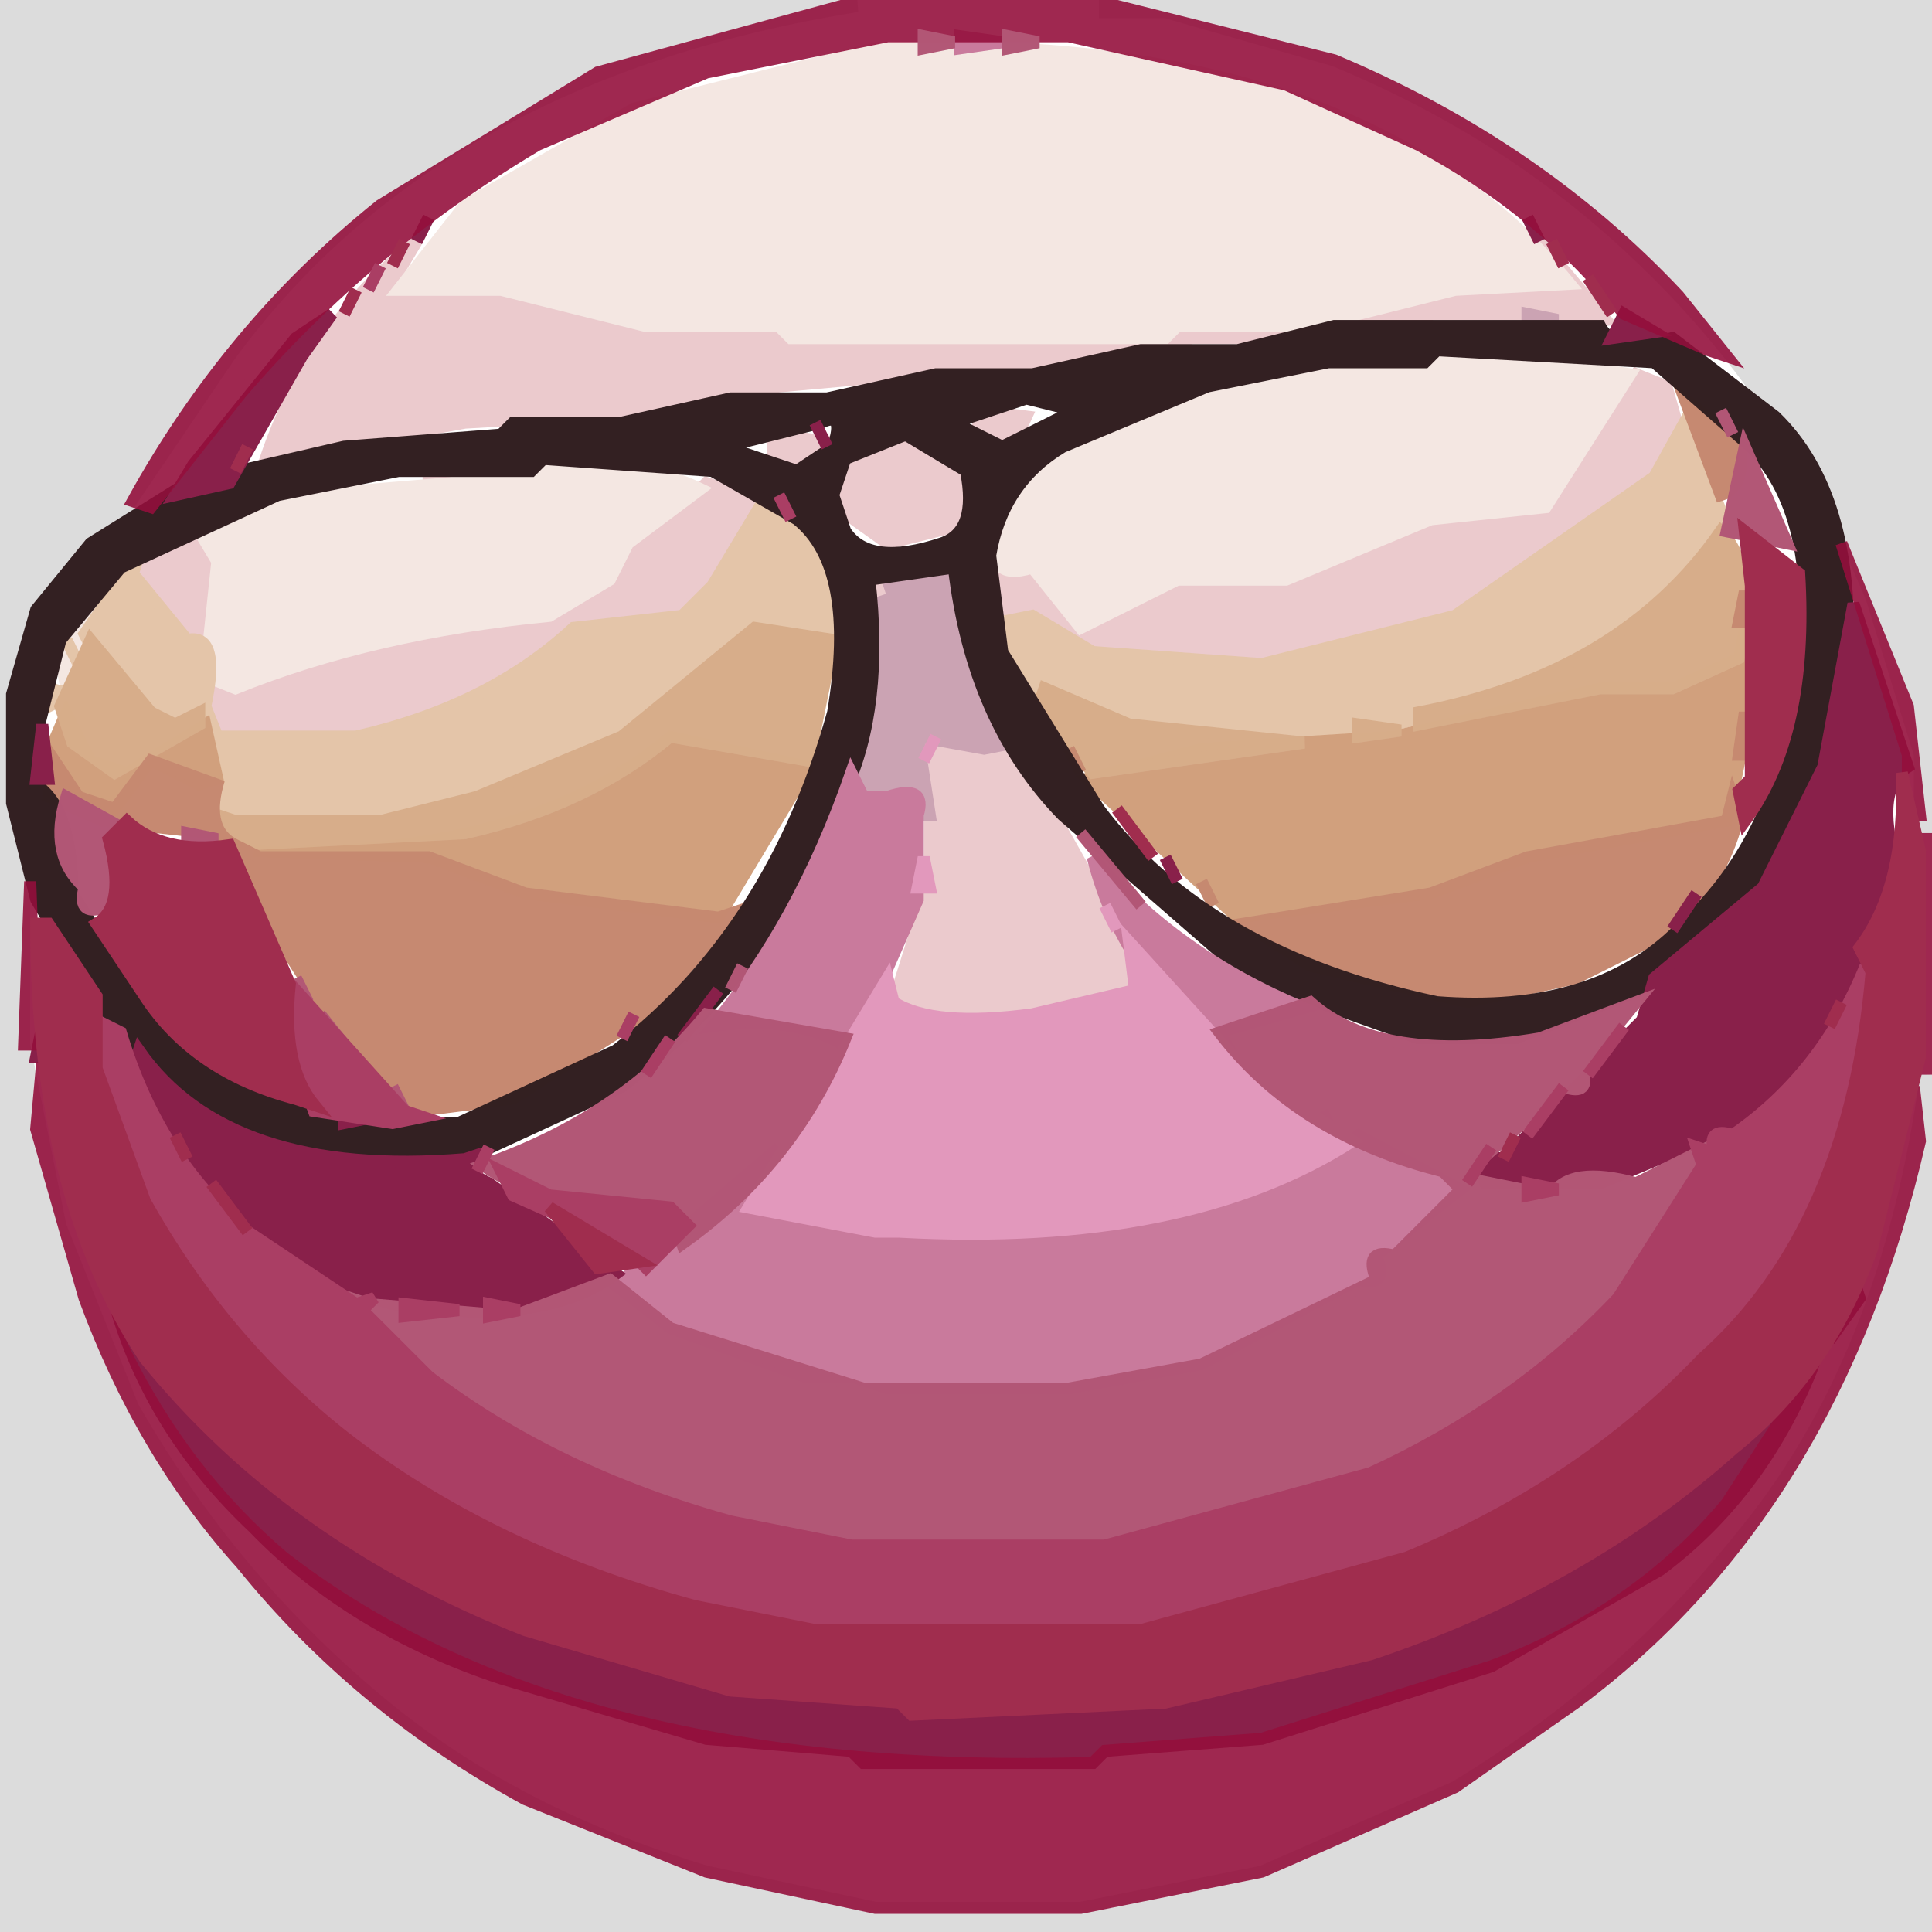
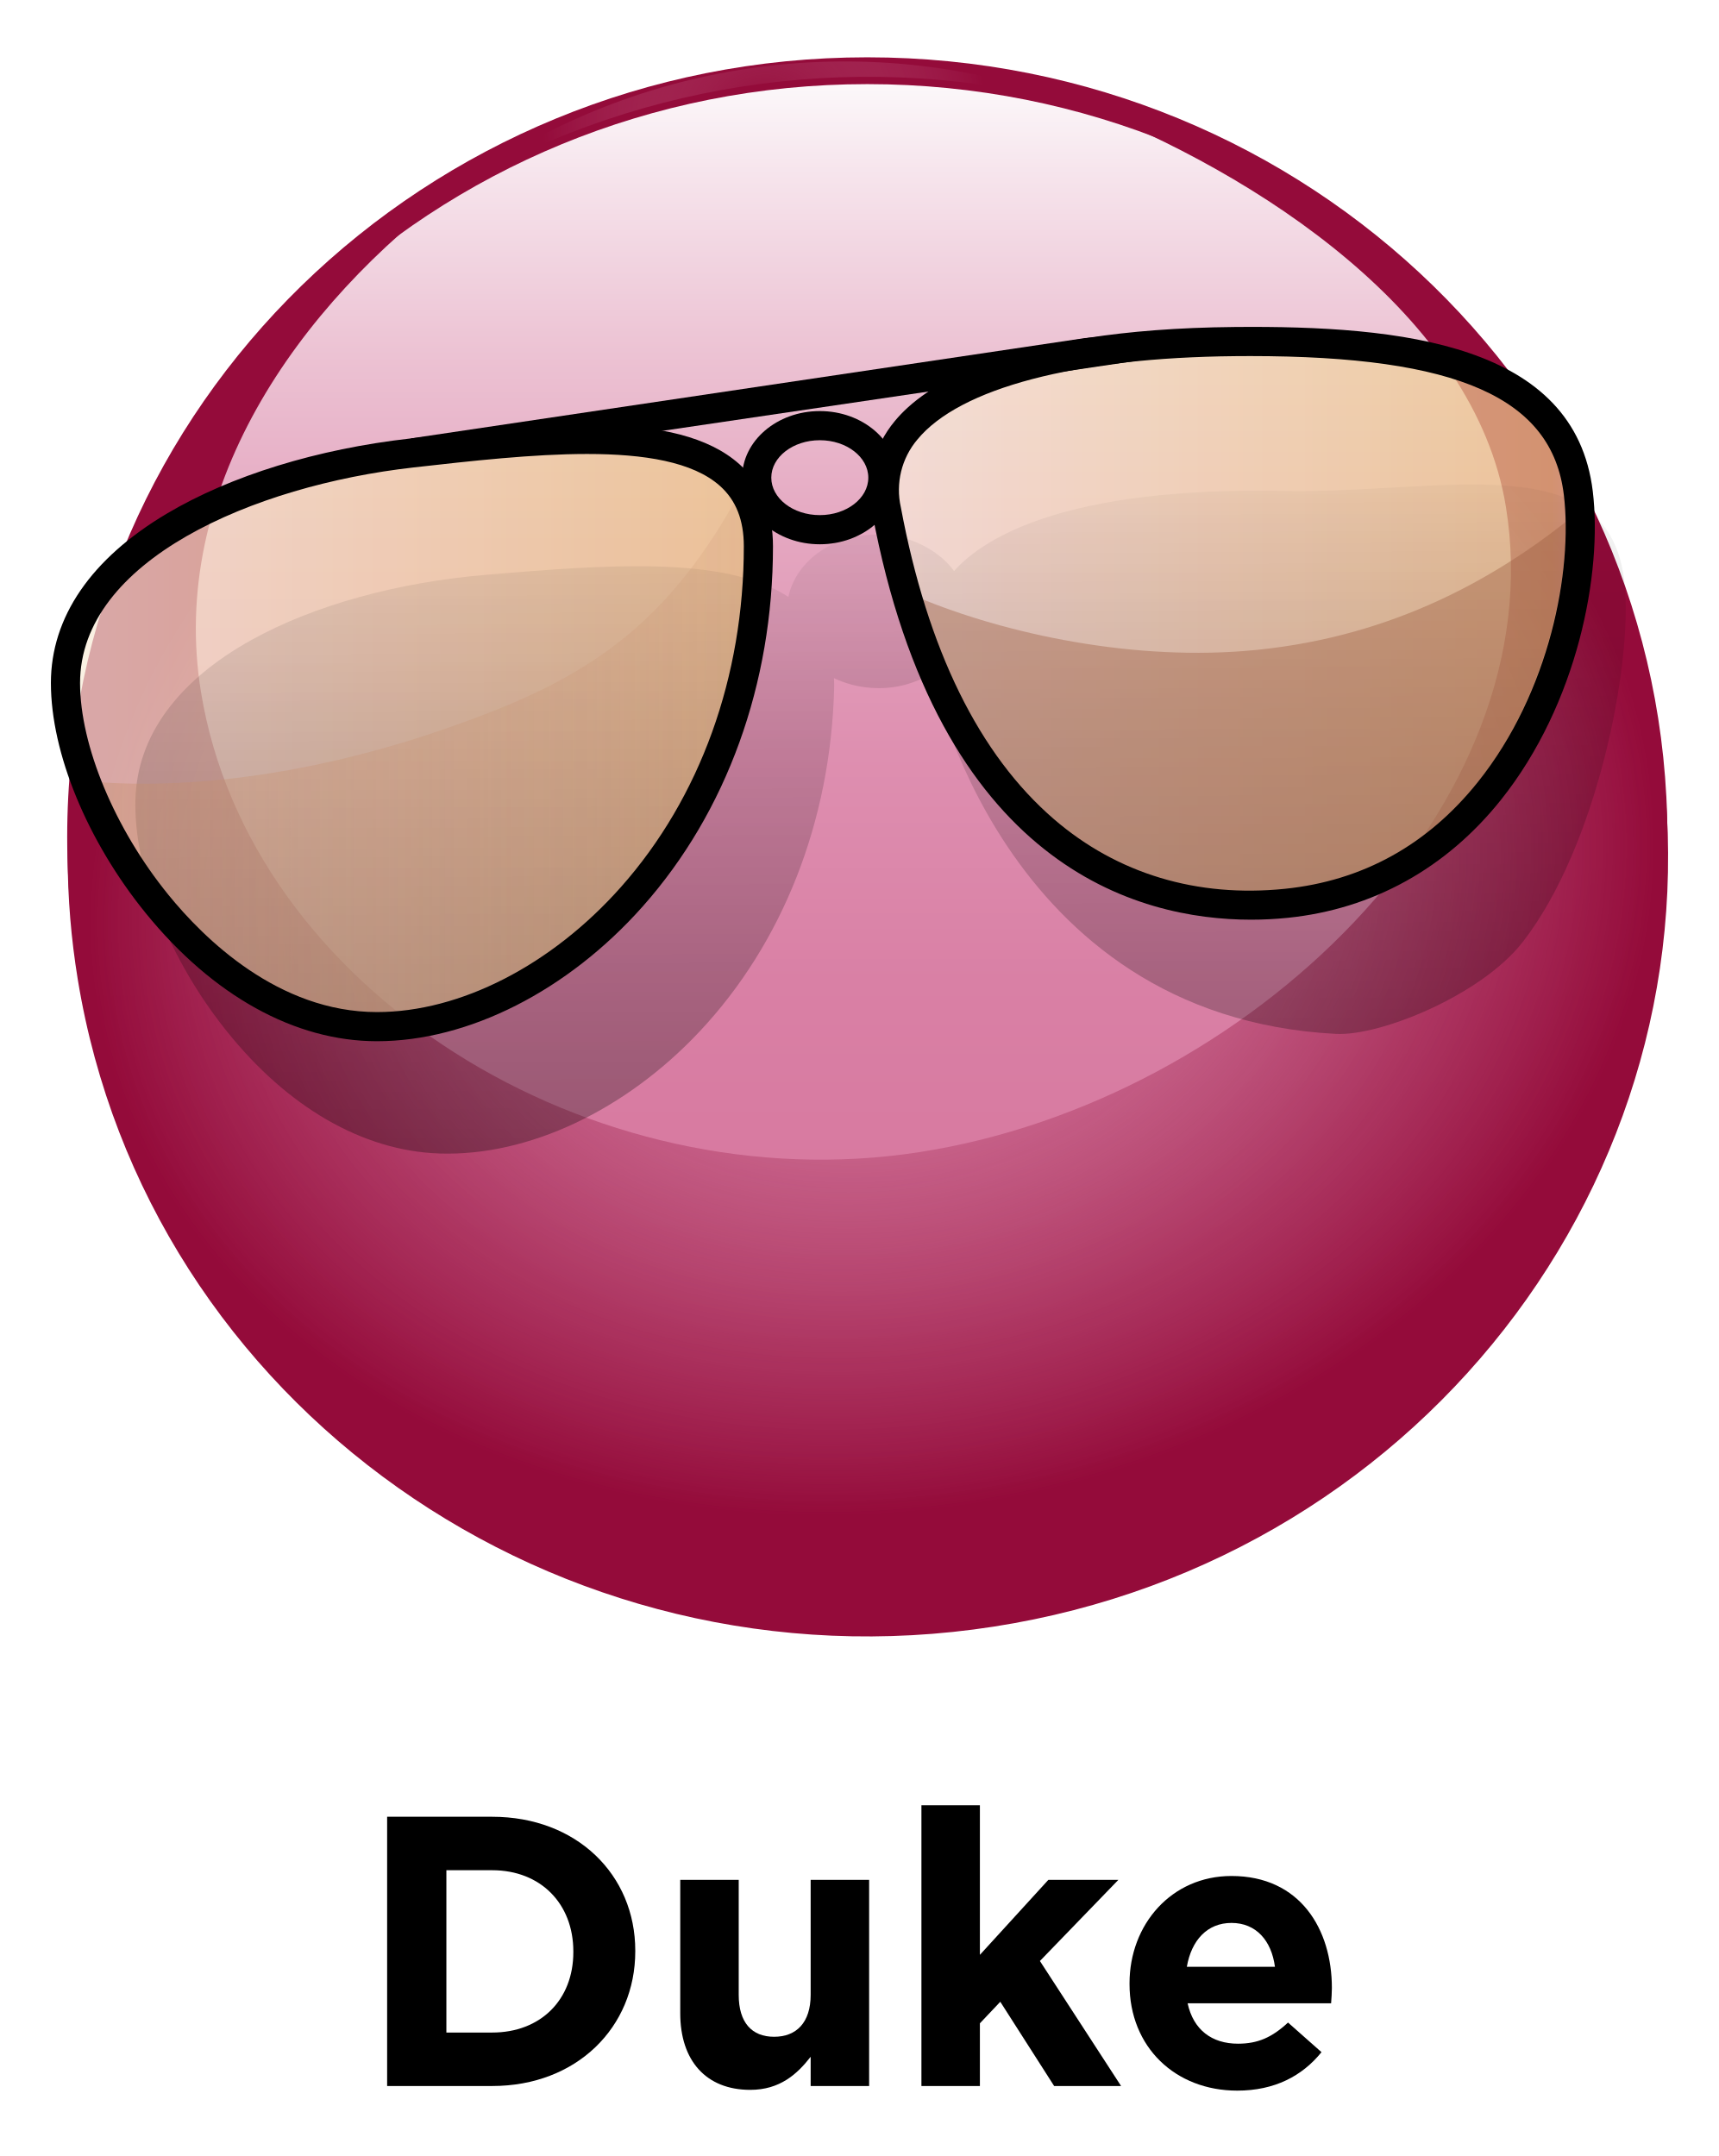
- <svg xmlns="http://www.w3.org/2000/svg" width="160" height="160" version="1.1">
-   <path fill="rgb(235,202,205)" stroke="rgb(235,202,205)" stroke-width="1" opacity="0.996" d="M 34.5 20 L 33 22.5 L 33.5 24 L 41.5 24 L 53.5 27 L 64.5 27 L 65.5 28 L 96.5 28 L 97.5 27 L 106.5 27 L 106.5 28 L 98.5 28 L 97.5 29 L 64.5 32 L 55.5 34 L 38.5 35 L 22 38 Q 25.7 27 34.5 20 Z " />
-   <path fill="rgb(235,202,205)" stroke="rgb(235,202,205)" stroke-width="1" opacity="0.996" d="M 127.5 20 L 133 26.5 L 129.5 27 L 128.5 26 L 118.5 26 L 117.5 27 L 109.5 27 L 109.5 26 L 130 23.5 L 127.5 20 Z " />
-   <path fill="rgb(235,202,205)" stroke="rgb(235,202,205)" stroke-width="1" opacity="0.996" d="M 135.5 31 L 138 32 L 139 35.5 L 134.5 42 L 115.5 53 L 104.5 55 L 95.5 55 L 83 51 Q 80.9 45.8 85.5 47 L 89.5 52 L 97.5 48 L 106.5 48 L 118.5 43 L 128 42 L 135.5 31 Z " />
-   <path fill="rgb(235,202,205)" stroke="rgb(235,202,205)" stroke-width="1" opacity="0.996" d="M 81 34 L 85 34.5 Q 83 39 81 35.5 L 81 34 Z " />
-   <path fill="rgb(235,202,205)" stroke="rgb(235,202,205)" stroke-width="1" opacity="0.996" d="M 64 36 L 68 36.5 L 66.5 39 L 64 38 L 64 36 Z " />
-   <path fill="rgb(235,202,205)" stroke="rgb(235,202,205)" stroke-width="1" opacity="0.996" d="M 73.5 37 Q 79 36 80 39.5 Q 80.5 43.5 77.5 44 L 73.5 45 L 70 42.5 Q 69.3 38.8 71.5 38 L 73.5 37 Z " />
-   <path fill="rgb(235,202,205)" stroke="rgb(235,202,205)" stroke-width="1" opacity="0.996" d="M 35.5 39 L 38 39.5 L 35.5 40 L 35.5 39 Z " />
-   <path fill="rgb(235,202,205)" stroke="rgb(235,202,205)" stroke-width="1" opacity="0.996" d="M 58.5 40 L 63 41.5 L 56.5 51 L 47.5 52 L 42.5 56 L 29.5 61 L 18 61 L 17 56 L 19.5 57 Q 30.9 52.4 45.5 51 L 52 46.5 Q 51.3 44.3 53.5 45 L 58.5 40 Z " />
-   <path fill="rgb(235,202,205)" stroke="rgb(235,202,205)" stroke-width="1" opacity="0.996" d="M 15.5 44 L 18 47.5 L 17 53 L 11 48.5 L 12.5 46 L 15.5 44 Z " />
-   <path fill="rgb(235,202,205)" stroke="rgb(235,202,205)" stroke-width="1" opacity="0.996" d="M 72.5 48 L 73.5 50 Q 70.7 50.7 72.5 48 Z " />
-   <path fill="rgb(235,202,205)" stroke="rgb(235,202,205)" stroke-width="1" opacity="0.996" d="M 76.5 61 Q 78 63.5 83.5 62 L 85 63.5 L 94 79.5 L 94 82 L 85.5 84 L 76.5 84 L 74 83 L 77 73.5 L 77 62.5 L 76.5 61 Z " />
-   <path fill="rgb(203,163,179)" stroke="rgb(203,163,179)" stroke-width="1" opacity="1" d="M 126.5 26 L 129 26.5 L 126.5 27 L 126.5 26 Z " />
-   <path fill="rgb(203,163,179)" stroke="rgb(203,163,179)" stroke-width="1" opacity="1" d="M 122.5 29 L 125 29.5 L 122.5 30 L 122.5 29 Z " />
-   <path fill="rgb(203,163,179)" stroke="rgb(203,163,179)" stroke-width="1" opacity="1" d="M 73.5 48 Q 80.8 45.4 79 51.5 L 84 61.5 L 81.5 62 L 76 61 L 77 67.5 L 76 67.5 Q 76.8 64.9 73.5 66 L 71 65.5 L 73 51.5 L 72.5 50 L 74 49.5 L 73.5 48 Z " />
-   <path fill="rgb(0,0,0)" stroke="rgb(0,0,0)" stroke-width="1" opacity="0.137" d="M 0 0 L 71 0.5 Q 36.1 6.1 19 29.5 L 8.5 45 L 5 47.5 L 1 57.5 L 1 66.5 L 3 72.5 L 2 73.5 L 2 86.5 L 5 101.5 L 11 116.5 Q 19.2 130.8 31.5 141 Q 42.7 150.3 58.5 155 L 72.5 158 L 89.5 158 L 104.5 155 L 120.5 148 Q 134.2 139.7 144 127.5 Q 156.3 112.8 159.5 89 L 160 160 L 0 160 L 0 0 Z " />
-   <path fill="rgb(0,0,0)" stroke="rgb(0,0,0)" stroke-width="1" opacity="0.137" d="M 91.5 0 L 160 0 L 160 68.5 L 159 68.5 L 159 62.5 L 155 49.5 Q 147.9 32.6 135.5 21 Q 125 11 110.5 5 L 96.5 1 L 91.5 1 L 91.5 0 Z " />
-   <path fill="rgb(244,231,226)" stroke="rgb(244,231,226)" stroke-width="1" opacity="0.996" d="M 72.5 4 Q 112.6 2.4 130 23.5 L 120.5 24 L 108.5 27 L 97.5 27 L 96.5 28 L 65.5 28 L 64.5 27 L 53.5 27 L 41.5 24 L 33 24 L 38.5 17 L 52.5 9 L 72.5 4 Z " />
-   <path fill="rgb(244,231,226)" stroke="rgb(244,231,226)" stroke-width="1" opacity="0.996" d="M 113.5 30 L 128.5 30 L 135 31 L 128 42 L 118.5 43 L 106.5 48 L 97.5 48 L 89.5 52 L 85.5 47 Q 81.3 48.3 83 43.5 L 85 39 L 98.5 33 L 113.5 30 Z " />
-   <path fill="rgb(244,231,226)" stroke="rgb(244,231,226)" stroke-width="1" opacity="0.996" d="M 38.5 39 Q 50.9 37.1 58 40.5 L 52 45 L 50.5 48 L 45.5 51 Q 30.9 52.4 19.5 57 L 17 56 L 18 46.5 L 16.5 44 L 25.5 41 L 37.5 40 L 38.5 39 Z " />
-   <path fill="rgb(244,231,226)" stroke="rgb(244,231,226)" stroke-width="1" opacity="0.996" d="M 7.5 50 L 7 51.5 L 5.5 57 L 5 54.5 L 7.5 50 Z " />
-   <path fill="rgb(228,197,169)" stroke="rgb(228,197,169)" stroke-width="1" opacity="0.996" d="M 139.5 35 L 143 43.5 Q 135.7 53.2 123.5 58 L 111.5 61 L 98.5 61 L 85 57 L 83 51.5 L 85.5 51 L 90.5 54 L 104.5 55 L 120.5 51 L 137 39.5 L 139.5 35 Z " />
-   <path fill="rgb(228,197,169)" stroke="rgb(228,197,169)" stroke-width="1" opacity="0.996" d="M 63.5 41 Q 68.6 45.2 69 53 L 62.5 52 L 51.5 61 L 39.5 66 L 31.5 68 L 19.5 68 L 18 66.5 L 17 59 L 14.5 60 L 8 54.5 L 7 52.5 L 11.5 46 L 11 47.5 L 15.5 53 Q 18.3 52.4 17 58.5 L 18 61 L 29.5 61 Q 40.5 58.5 47.5 52 L 56.5 51 L 59 48.5 L 63.5 41 Z " />
-   <path fill="rgb(228,197,169)" stroke="rgb(228,197,169)" stroke-width="1" opacity="0.996" d="M 5.5 53 L 6.5 55 L 5.5 53 Z " />
-   <path fill="rgb(228,197,169)" stroke="rgb(228,197,169)" stroke-width="1" opacity="0.996" d="M 4 57 L 6 57.5 L 4 58.5 L 4 57 Z " />
-   <path fill="rgb(209,160,124)" stroke="rgb(209,160,124)" stroke-width="1" opacity="0.996" d="M 144.5 52 L 145 58.5 L 143 68 L 126.5 71 L 118.5 74 L 102.5 76 L 90 64.5 L 99.5 62 L 115.5 61 L 132.5 57 L 138.5 57 L 144 54.5 L 144.5 52 Z " />
-   <path fill="rgb(209,160,124)" stroke="rgb(209,160,124)" stroke-width="1" opacity="0.996" d="M 5.5 59 L 7.5 63 L 10.5 64 L 17 60 L 18 64.5 L 16.5 65 L 12.5 63 L 9.5 67 L 5 64.5 L 4 62.5 L 5.5 59 Z " />
-   <path fill="rgb(209,160,124)" stroke="rgb(209,160,124)" stroke-width="1" opacity="0.996" d="M 55.5 61 L 67 63.5 L 59.5 76 L 43.5 74 L 35.5 71 L 21 70.5 Q 43.6 71.1 55.5 61 Z " />
-   <path fill="rgb(215,173,138)" stroke="rgb(215,173,138)" stroke-width="1" opacity="0.996" d="M 142.5 44 Q 145.5 47 144 54.5 L 138.5 57 L 132.5 57 L 117.5 60 L 117.5 59 Q 134.3 55.8 142.5 44 Z " />
-   <path fill="rgb(215,173,138)" stroke="rgb(215,173,138)" stroke-width="1" opacity="0.996" d="M 62.5 52 L 69 53 L 67 63 L 55.5 61 Q 48.7 66.7 38.5 69 L 19 70 L 18 67.5 L 19.5 68 L 31.5 68 L 39.5 66 L 51.5 61 L 62.5 52 Z " />
-   <path fill="rgb(215,173,138)" stroke="rgb(215,173,138)" stroke-width="1" opacity="0.996" d="M 7.5 53 L 12.5 59 L 14.5 60 L 16.5 59 L 16.5 60 L 9.5 64 L 6 61.5 L 5 58.5 L 7.5 53 Z " />
-   <path fill="rgb(215,173,138)" stroke="rgb(215,173,138)" stroke-width="1" opacity="0.996" d="M 86.5 57 L 93.5 60 L 108 61.5 L 90.5 64 L 86 58.5 L 86.5 57 Z " />
-   <path fill="rgb(215,173,138)" stroke="rgb(215,173,138)" stroke-width="1" opacity="0.996" d="M 112.5 60 L 116 60.5 L 112.5 61 L 112.5 60 Z " />
-   <path fill="rgb(198,137,112)" stroke="rgb(198,137,112)" stroke-width="1" opacity="0.996" d="M 139.5 33 L 144 36.5 Q 144.8 40.3 142.5 41 L 139.5 33 Z " />
-   <path fill="rgb(198,137,112)" stroke="rgb(198,137,112)" stroke-width="1" opacity="0.996" d="M 144.5 49 L 145 51.5 L 144 51.5 L 144.5 49 Z " />
-   <path fill="rgb(198,137,112)" stroke="rgb(198,137,112)" stroke-width="1" opacity="0.996" d="M 144.5 59 L 145 62.5 L 144 62.5 L 144.5 59 Z " />
-   <path fill="rgb(198,137,112)" stroke="rgb(198,137,112)" stroke-width="1" opacity="0.996" d="M 88.5 62 L 89.5 64 L 88.5 62 Z " />
-   <path fill="rgb(198,137,112)" stroke="rgb(198,137,112)" stroke-width="1" opacity="0.996" d="M 4.5 63 L 6.5 66 L 9.5 67 L 12.5 63 L 18 65 Q 17 68.8 19.5 70 L 21.5 71 L 35.5 71 L 43.5 74 L 59.5 76 L 61 75.5 L 53.5 84 L 42.5 91 L 34.5 92 L 31 90 L 17.5 69 L 8.5 68 L 4 66 L 4.5 63 Z " />
-   <path fill="rgb(198,137,112)" stroke="rgb(198,137,112)" stroke-width="1" opacity="0.996" d="M 143.5 66 L 144 67.5 Q 142.2 74.7 136.5 78 L 130.5 81 L 121.5 83 L 108.5 80 L 103 76.5 L 118.5 74 L 126.5 71 L 143 68 L 143.5 66 Z " />
-   <path fill="rgb(198,137,112)" stroke="rgb(198,137,112)" stroke-width="1" opacity="0.996" d="M 99.5 73 L 100.5 75 L 99.5 73 Z " />
-   <path fill="rgb(50,31,33)" stroke="rgb(50,31,33)" stroke-width="1" opacity="0.996" d="M 110.5 27 L 132.5 27 Q 133.7 29.3 138.5 28 L 147 34.5 Q 153.6 40.9 153 54.5 L 151 63.5 L 146 73.5 L 138.5 81 L 125.5 86 L 117.5 86 L 103.5 81 L 88 67.5 Q 80.5 59.8 79 47 L 72 48 Q 73.2 58.5 70 65.5 Q 63.7 80.7 51.5 90 L 38.5 96 L 26.5 96 Q 14.9 93.1 9 84.5 L 3 74.5 L 1 66.5 L 1 57.5 L 3 50.5 L 7.5 45 L 15.5 40 L 28.5 37 L 41.5 36 L 42.5 35 L 51.5 35 L 60.5 33 L 68.5 33 L 77.5 31 L 85.5 31 L 94.5 29 L 102.5 29 L 110.5 27 Z M 119 29 L 118 30 L 110 30 L 100 32 L 88 37 Q 83 40 82 46 L 83 54 L 91 67 Q 100 79 119 83 Q 132 84 139 77 Q 147 70 149 57 Q 151 43 145 37 L 137 30 L 119 29 Z M 85 33 L 79 35 L 83 37 L 89 34 L 85 33 Z M 68 35 L 60 37 L 66 39 L 69 37 Q 70 34 68 35 Z M 75 36 L 70 38 L 69 41 L 70 44 Q 72 47 78 45 Q 81 44 80 39 L 75 36 Z M 45 38 L 44 39 L 33 39 L 23 41 L 10 47 L 5 53 L 3 61 L 3 65 Q 6 67 6 74 L 11 82 Q 17 90 29 93 L 38 93 L 51 87 Q 64 77 69 59 Q 71 47 66 43 L 59 39 L 45 38 Z " />
-   <path fill="rgb(201,122,156)" stroke="rgb(201,122,156)" stroke-width="1" opacity="1" d="M 79.5 3 L 83 3.5 L 79.5 4 L 79.5 3 Z " />
-   <path fill="rgb(201,122,156)" stroke="rgb(201,122,156)" stroke-width="1" opacity="1" d="M 70.5 64 L 71.5 66 L 73.5 66 Q 76.8 64.9 76 67.5 L 76 69.5 L 76 74.5 L 70.5 87 Q 66.3 84 59 85 Q 66.2 76.4 70.5 64 Z " />
-   <path fill="rgb(201,122,156)" stroke="rgb(201,122,156)" stroke-width="1" opacity="1" d="M 90.5 71 Q 97.4 79.1 108 83.5 L 101 85.5 L 102.5 88 Q 93.1 81.4 90.5 71 Z " />
-   <path fill="rgb(201,122,156)" stroke="rgb(201,122,156)" stroke-width="1" opacity="1" d="M 69.5 88 L 68.5 90 L 69.5 88 Z " />
-   <path fill="rgb(201,122,156)" stroke="rgb(201,122,156)" stroke-width="1" opacity="1" d="M 109.5 92 L 110.5 94 L 109.5 92 Z " />
-   <path fill="rgb(201,122,156)" stroke="rgb(201,122,156)" stroke-width="1" opacity="1" d="M 112.5 94 L 121 98.5 L 114 104 Q 115.1 106.7 112.5 106 L 99.5 113 L 88.5 115 L 73.5 115 L 70.5 114 L 66.5 114 L 55.5 110 L 51 106.5 L 64.5 95 L 62 98.5 Q 61.1 101.9 66.5 100 L 72.5 102 L 74.5 102 Q 98.8 103.3 112.5 94 Z " />
-   <path fill="rgb(226,152,188)" stroke="rgb(226,152,188)" stroke-width="1" opacity="1" d="M 77.5 61 L 76.5 63 L 77.5 61 Z " />
-   <path fill="rgb(226,152,188)" stroke="rgb(226,152,188)" stroke-width="1" opacity="1" d="M 76.5 71 L 77 73.5 L 76 73.5 L 76.5 71 Z " />
-   <path fill="rgb(226,152,188)" stroke="rgb(226,152,188)" stroke-width="1" opacity="1" d="M 91.5 75 L 92.5 77 L 91.5 75 Z " />
-   <path fill="rgb(226,152,188)" stroke="rgb(226,152,188)" stroke-width="1" opacity="1" d="M 93.5 78 L 103.5 89 L 112 94.5 Q 98.3 103.3 74.5 102 L 72.5 102 L 62 100 L 73.5 81 L 74 83 Q 77.3 85.1 85.5 84 L 94 82 L 93.5 78 Z " />
-   <path fill="rgb(137,32,74)" stroke="rgb(137,32,74)" stroke-width="1" opacity="1" d="M 35.5 18 L 34.5 20 L 35.5 18 Z " />
-   <path fill="rgb(137,32,74)" stroke="rgb(137,32,74)" stroke-width="1" opacity="1" d="M 126.5 18 L 127.5 20 L 126.5 18 Z " />
-   <path fill="rgb(137,32,74)" stroke="rgb(137,32,74)" stroke-width="1" opacity="1" d="M 27.5 26 L 25 29.5 L 19 40 L 14.5 41 L 16 38.5 L 24.5 28 L 27.5 26 Z " />
-   <path fill="rgb(137,32,74)" stroke="rgb(137,32,74)" stroke-width="1" opacity="1" d="M 134.5 26 L 137 27.5 L 133.5 28 L 134.5 26 Z " />
-   <path fill="rgb(137,32,74)" stroke="rgb(137,32,74)" stroke-width="1" opacity="1" d="M 67.5 35 L 68.5 37 L 67.5 35 Z " />
-   <path fill="rgb(137,32,74)" stroke="rgb(137,32,74)" stroke-width="1" opacity="1" d="M 153.5 50 L 158 63.5 Q 155.2 65.3 157 71.5 L 154 80.5 Q 150.8 88.3 144.5 93 L 132.5 98 L 123 98 Q 121.9 95.3 124.5 96 L 136 84.5 L 137 81 L 146 73.5 L 151 63.5 L 153.5 50 Z " />
-   <path fill="rgb(137,32,74)" stroke="rgb(137,32,74)" stroke-width="1" opacity="1" d="M 3.5 60 L 4 64.5 L 3 64.5 L 3.5 60 Z " />
-   <path fill="rgb(137,32,74)" stroke="rgb(137,32,74)" stroke-width="1" opacity="1" d="M 96.5 71 L 97.5 73 L 96.5 71 Z " />
-   <path fill="rgb(137,32,74)" stroke="rgb(137,32,74)" stroke-width="1" opacity="1" d="M 140.5 74 L 138.5 77 L 140.5 74 Z " />
-   <path fill="rgb(137,32,74)" stroke="rgb(137,32,74)" stroke-width="1" opacity="1" d="M 59.5 82 L 56.5 86 L 59.5 82 Z " />
-   <path fill="rgb(137,32,74)" stroke="rgb(137,32,74)" stroke-width="1" opacity="1" d="M 3.5 85 L 4 87.5 L 3 87.5 L 3.5 85 Z " />
-   <path fill="rgb(137,32,74)" stroke="rgb(137,32,74)" stroke-width="1" opacity="1" d="M 11.5 87 Q 18.9 97.6 38.5 96 L 40 95.5 Q 37.8 96.8 40.5 98 L 51 105.5 Q 45 110 32.5 108 Q 21.6 104.9 16 96.5 L 11 88.5 L 11.5 87 Z " />
-   <path fill="rgb(137,32,74)" stroke="rgb(137,32,74)" stroke-width="1" opacity="1" d="M 28.5 92 L 31 92.5 L 28.5 93 L 28.5 92 Z " />
-   <path fill="rgb(137,32,74)" stroke="rgb(137,32,74)" stroke-width="1" opacity="1" d="M 153.5 106 L 154 107.5 L 151.5 111 L 152 109.5 L 153.5 106 Z " />
-   <path fill="rgb(137,32,74)" stroke="rgb(137,32,74)" stroke-width="1" opacity="1" d="M 9.5 108 Q 14 117.5 22.5 123 Q 34.9 133.1 52.5 138 L 66.5 141 L 86.5 142 L 87.5 141 L 96.5 141 L 106.5 139 L 123.5 133 Q 138.5 125.9 149 114.5 L 150.5 112 L 150 113.5 Q 145.8 123.8 137.5 130 L 123.5 138 L 104.5 144 L 91.5 145 L 90.5 146 L 71.5 146 L 70.5 145 L 58.5 144 L 41.5 139 Q 29.1 134.9 21 126.5 Q 12.5 118.5 9.5 108 Z " />
-   <path fill="rgb(148,14,59)" stroke="rgb(148,14,59)" stroke-width="1" opacity="0.894" d="M 71.5 0 L 90.5 0 L 110.5 5 Q 127.4 12.1 139 24.5 L 143 29.5 L 141.5 29 L 134.5 26 Q 127.6 17.4 117.5 12 L 106.5 7 L 88.5 3 L 73.5 3 L 58.5 6 L 44.5 12 Q 30.4 20.4 20 32.5 L 12.5 42 L 11 41.5 Q 19 27 31.5 17 L 49.5 6 L 71.5 0 Z " />
-   <path fill="rgb(148,14,59)" stroke="rgb(148,14,59)" stroke-width="1" opacity="0.894" d="M 152.5 45 L 158 58.5 L 159 67.5 L 158 67.5 L 158 62.5 L 152.5 45 Z " />
-   <path fill="rgb(148,14,59)" stroke="rgb(148,14,59)" stroke-width="1" opacity="0.894" d="M 159.5 69 L 160 88.5 L 159 88.5 L 159.5 69 Z " />
-   <path fill="rgb(148,14,59)" stroke="rgb(148,14,59)" stroke-width="1" opacity="0.894" d="M 2.5 73 L 3 86.5 L 2 86.5 L 2.5 73 Z " />
-   <path fill="rgb(148,14,59)" stroke="rgb(148,14,59)" stroke-width="1" opacity="0.894" d="M 3.5 88 Q 7 115 23.5 129 Q 47.2 147.3 90.5 146 L 91.5 145 L 104.5 144 L 123.5 138 Q 135.5 133.5 143 124.5 L 154 107.5 L 158.5 90 L 159 94.5 Q 152 125 130.5 141 L 120.5 148 L 104.5 155 L 89.5 158 L 72.5 158 L 58.5 155 L 43.5 149 Q 29.6 141.4 20 129.5 Q 11.7 120.3 7 107.5 L 3 93.5 L 3.5 88 Z " />
-   <path fill="rgb(178,86,117)" stroke="rgb(178,86,117)" stroke-width="1" opacity="0.996" d="M 76.5 3 L 79 3.5 L 76.5 4 L 76.5 3 Z " />
-   <path fill="rgb(178,86,117)" stroke="rgb(178,86,117)" stroke-width="1" opacity="0.996" d="M 83.5 3 L 86 3.5 L 83.5 4 L 83.5 3 Z " />
-   <path fill="rgb(178,86,117)" stroke="rgb(178,86,117)" stroke-width="1" opacity="0.996" d="M 142.5 34 L 143.5 36 L 142.5 34 Z " />
-   <path fill="rgb(178,86,117)" stroke="rgb(178,86,117)" stroke-width="1" opacity="0.996" d="M 144.5 37 L 148 45 L 143 44 L 144.5 37 Z " />
-   <path fill="rgb(178,86,117)" stroke="rgb(178,86,117)" stroke-width="1" opacity="0.996" d="M 5.5 66 L 10 68.5 L 9 75 Q 6.3 76.1 7 73.5 Q 4 70.8 5.5 66 Z " />
-   <path fill="rgb(178,86,117)" stroke="rgb(178,86,117)" stroke-width="1" opacity="0.996" d="M 15.5 69 L 18 69.5 L 15.5 70 L 15.5 69 Z " />
-   <path fill="rgb(178,86,117)" stroke="rgb(178,86,117)" stroke-width="1" opacity="0.996" d="M 89.5 69 L 94.5 75 L 89.5 69 Z " />
-   <path fill="rgb(178,86,117)" stroke="rgb(178,86,117)" stroke-width="1" opacity="0.996" d="M 61.5 80 L 60.5 82 L 61.5 80 Z " />
-   <path fill="rgb(178,86,117)" stroke="rgb(178,86,117)" stroke-width="1" opacity="0.996" d="M 24.5 81 L 25.5 83 L 24.5 81 Z " />
-   <path fill="rgb(178,86,117)" stroke="rgb(178,86,117)" stroke-width="1" opacity="0.996" d="M 108.5 83 Q 114.3 88.2 127.5 86 L 135.5 83 L 131 88.5 Q 131.8 90.8 129.5 90 L 121 97.5 L 128.5 99 Q 130 96.5 135.5 98 L 141.5 95 L 141 96.5 Q 137.4 105.4 130.5 111 Q 120.4 120.4 105.5 125 L 91.5 128 L 70.5 128 L 51.5 123 Q 37.6 117.9 29 107.5 L 30.5 108 L 42.5 109 L 50.5 106 L 55.5 110 L 71.5 115 L 73.5 115 L 88.5 115 L 99.5 113 L 114 106 Q 112.9 103.3 115.5 104 L 121 98.5 L 119.5 97 Q 107.5 94 101 85.5 L 108.5 83 Z " />
-   <path fill="rgb(178,86,117)" stroke="rgb(178,86,117)" stroke-width="1" opacity="0.996" d="M 26.5 84 L 30.5 89 L 26.5 84 Z " />
-   <path fill="rgb(178,86,117)" stroke="rgb(178,86,117)" stroke-width="1" opacity="0.996" d="M 58.5 84 L 70 86 Q 65.8 96.4 56.5 103 L 55.5 100 Q 45.6 100.4 40 96.5 Q 51.5 92.5 58.5 84 Z " />
-   <path fill="rgb(178,86,117)" stroke="rgb(178,86,117)" stroke-width="1" opacity="0.996" d="M 32.5 90 L 33.5 92 L 32.5 90 Z " />
-   <path fill="rgb(170,62,100)" stroke="rgb(170,62,100)" stroke-width="1" opacity="1" d="M 31.5 22 L 30.5 24 L 31.5 22 Z " />
-   <path fill="rgb(170,62,100)" stroke="rgb(170,62,100)" stroke-width="1" opacity="1" d="M 64.5 41 L 65.5 43 L 64.5 41 Z " />
-   <path fill="rgb(170,62,100)" stroke="rgb(170,62,100)" stroke-width="1" opacity="1" d="M 154.5 80 L 155 84.5 Q 151.3 103.3 139.5 114 Q 125.9 127.4 104.5 133 L 94.5 135 L 67.5 135 L 57.5 133 L 37.5 125 Q 26 118.6 18 108.5 L 11 97.5 L 8 88.5 L 8 84.5 L 10 85.5 Q 13.1 95.9 20.5 102 L 29.5 108 L 31 107.5 L 30 108.5 L 35.5 114 Q 46 122 60.5 126 L 70.5 128 L 91.5 128 L 113.5 122 Q 125.5 116.5 134 107.5 L 141 96.5 L 140.5 95 L 142 95.5 Q 141.3 93.3 143.5 94 Q 150.9 88.9 154.5 80 Z " />
-   <path fill="rgb(170,62,100)" stroke="rgb(170,62,100)" stroke-width="1" opacity="1" d="M 24.5 82 L 33.5 92 L 35 92.5 L 32.5 93 L 26 92 L 24 86.5 L 24.5 82 Z " />
-   <path fill="rgb(170,62,100)" stroke="rgb(170,62,100)" stroke-width="1" opacity="1" d="M 52.5 84 L 51.5 86 L 52.5 84 Z " />
-   <path fill="rgb(170,62,100)" stroke="rgb(170,62,100)" stroke-width="1" opacity="1" d="M 134.5 85 L 131.5 89 L 134.5 85 Z " />
-   <path fill="rgb(170,62,100)" stroke="rgb(170,62,100)" stroke-width="1" opacity="1" d="M 55.5 86 L 53.5 89 L 55.5 86 Z " />
-   <path fill="rgb(170,62,100)" stroke="rgb(170,62,100)" stroke-width="1" opacity="1" d="M 129.5 90 L 126.5 94 L 129.5 90 Z " />
-   <path fill="rgb(170,62,100)" stroke="rgb(170,62,100)" stroke-width="1" opacity="1" d="M 40.5 95 L 39.5 97 L 40.5 95 Z " />
-   <path fill="rgb(170,62,100)" stroke="rgb(170,62,100)" stroke-width="1" opacity="1" d="M 123.5 95 L 121.5 98 L 123.5 95 Z " />
-   <path fill="rgb(170,62,100)" stroke="rgb(170,62,100)" stroke-width="1" opacity="1" d="M 41.5 97 L 45.5 99 L 55.5 100 L 57 101.5 L 53.5 105 L 51.5 103 L 42.5 99 L 41.5 97 Z " />
-   <path fill="rgb(170,62,100)" stroke="rgb(170,62,100)" stroke-width="1" opacity="1" d="M 126.5 98 L 129 98.5 L 126.5 99 L 126.5 98 Z " />
-   <path fill="rgb(170,62,100)" stroke="rgb(170,62,100)" stroke-width="1" opacity="1" d="M 33.5 108 L 38 108.5 L 33.5 109 L 33.5 108 Z " />
-   <path fill="rgb(170,62,100)" stroke="rgb(170,62,100)" stroke-width="1" opacity="1" d="M 40.5 108 L 43 108.5 L 40.5 109 L 40.5 108 Z " />
-   <path fill="rgb(160,45,78)" stroke="rgb(160,45,78)" stroke-width="1" opacity="1" d="M 33.5 20 L 32.5 22 L 33.5 20 Z " />
-   <path fill="rgb(160,45,78)" stroke="rgb(160,45,78)" stroke-width="1" opacity="1" d="M 128.5 20 L 129.5 22 L 128.5 20 Z " />
-   <path fill="rgb(160,45,78)" stroke="rgb(160,45,78)" stroke-width="1" opacity="1" d="M 131.5 23 L 133.5 26 L 131.5 23 Z " />
-   <path fill="rgb(160,45,78)" stroke="rgb(160,45,78)" stroke-width="1" opacity="1" d="M 29.5 24 L 28.5 26 L 29.5 24 Z " />
-   <path fill="rgb(160,45,78)" stroke="rgb(160,45,78)" stroke-width="1" opacity="1" d="M 20.5 37 L 19.5 39 L 20.5 37 Z " />
-   <path fill="rgb(160,45,78)" stroke="rgb(160,45,78)" stroke-width="1" opacity="1" d="M 144.5 44 L 149 47.5 Q 149.8 60.8 144.5 68 L 144 65.5 L 145 64.5 L 145 48.5 L 144.5 44 Z " />
-   <path fill="rgb(160,45,78)" stroke="rgb(160,45,78)" stroke-width="1" opacity="1" d="M 157.5 64 L 159 70.5 L 159 87.5 L 155 103.5 Q 151.3 113.8 143.5 120 Q 131.1 131.1 113.5 137 L 96.5 141 L 75.5 142 L 74.5 141 L 60.5 140 L 43.5 135 Q 24.1 127.4 12 112.5 Q 3 99 3 76.5 L 4 76.5 L 8 82.5 L 8 88.5 L 12 99.5 Q 18.5 111.1 28.5 119 Q 40.6 128.4 57.5 133 L 67.5 135 L 94.5 135 L 116.5 129 Q 131 123 141 112.5 Q 153.2 101.7 155 80.5 L 154 78.5 Q 157.9 73.4 157.5 64 Z " />
-   <path fill="rgb(160,45,78)" stroke="rgb(160,45,78)" stroke-width="1" opacity="1" d="M 92.5 67 L 95.5 71 L 92.5 67 Z " />
-   <path fill="rgb(160,45,78)" stroke="rgb(160,45,78)" stroke-width="1" opacity="1" d="M 10.5 68 Q 13.5 70.8 19 70 L 24 81.5 Q 23.3 88.2 26 91.5 L 24.5 91 Q 16.1 88.8 12 82.5 L 8 76.5 Q 10.5 75 9 69.5 L 10.5 68 Z " />
-   <path fill="rgb(160,45,78)" stroke="rgb(160,45,78)" stroke-width="1" opacity="1" d="M 152.5 83 L 151.5 85 L 152.5 83 Z " />
-   <path fill="rgb(160,45,78)" stroke="rgb(160,45,78)" stroke-width="1" opacity="1" d="M 14.5 94 L 15.5 96 L 14.5 94 Z " />
-   <path fill="rgb(160,45,78)" stroke="rgb(160,45,78)" stroke-width="1" opacity="1" d="M 125.5 94 L 124.5 96 L 125.5 94 Z " />
-   <path fill="rgb(160,45,78)" stroke="rgb(160,45,78)" stroke-width="1" opacity="1" d="M 17.5 98 L 20.5 102 L 17.5 98 Z " />
-   <path fill="rgb(160,45,78)" stroke="rgb(160,45,78)" stroke-width="1" opacity="1" d="M 45.5 100 L 53 104.5 L 49.5 105 L 45.5 100 Z " />
+ <svg xmlns="http://www.w3.org/2000/svg" xmlns:xlink="http://www.w3.org/1999/xlink" id="Layer_1" data-name="Layer 1" viewBox="0 0 342.697 430.046">
+   <defs>
+     <style>.cls-1{fill:#940b3a;}.cls-2{fill:url(#linear-gradient);}.cls-3{fill:url(#radial-gradient);}.cls-4{fill:url(#radial-gradient-2);}.cls-5{opacity:0.7;}.cls-6{fill:url(#linear-gradient-2);}.cls-7{fill:url(#linear-gradient-3);}.cls-8{opacity:0.3;fill:url(#linear-gradient-4);}.cls-9{opacity:0.39;}.cls-10{fill:url(#linear-gradient-5);}.cls-11{fill:#9b5b3e;}.cls-12{fill:#efd6b4;}</style>
+     <linearGradient id="linear-gradient" x1="172.972" y1="16.779" x2="172.972" y2="322.158" gradientUnits="userSpaceOnUse">
+       <stop offset="0" stop-color="#fcf8fa" />
+       <stop offset="0.059" stop-color="#f6e4ec" />
+       <stop offset="0.177" stop-color="#ecc2d3" />
+       <stop offset="0.303" stop-color="#e4a5bf" />
+       <stop offset="0.438" stop-color="#de8fb0" />
+       <stop offset="0.586" stop-color="#d980a5" />
+       <stop offset="0.756" stop-color="#d7779e" />
+       <stop offset="1" stop-color="#d6749c" />
+     </linearGradient>
+     <radialGradient id="radial-gradient" cx="248.827" cy="317.225" r="162.485" gradientTransform="matrix(0.95307, -0.14791, 0.12456, 0.76245, -102.6995, -28.84075)" gradientUnits="userSpaceOnUse">
+       <stop offset="0" stop-color="#c4678c" stop-opacity="0" />
+       <stop offset="0.142" stop-color="#bd597f" stop-opacity="0.153" />
+       <stop offset="0.733" stop-color="#a0214e" stop-opacity="0.759" />
+       <stop offset="1" stop-color="#940b3a" />
+     </radialGradient>
+     <radialGradient id="radial-gradient-2" cx="252.344" cy="151.58" r="45.938" gradientTransform="matrix(0.95307, -0.14791, 0.12456, 0.76245, -107.2044, -56.41503)" xlink:href="#radial-gradient" />
+     <linearGradient id="linear-gradient-2" x1="11.211" y1="146.217" x2="152.308" y2="146.217" gradientUnits="userSpaceOnUse">
+       <stop offset="0" stop-color="#f8ecda" />
+       <stop offset="0.463" stop-color="#f3dcb1" />
+       <stop offset="0.967" stop-color="#ec8" />
+       <stop offset="1" stop-color="#eecb9e" />
+     </linearGradient>
+     <linearGradient id="linear-gradient-3" x1="177.987" y1="124.68" x2="314.048" y2="124.68" xlink:href="#linear-gradient-2" />
+     <linearGradient id="linear-gradient-4" x1="152.272" y1="29.318" x2="161.701" y2="158.085" gradientTransform="matrix(0.99747, 0.07108, -0.07304, 1.02501, 25.86989, 56.2353)" gradientUnits="userSpaceOnUse">
+       <stop offset="0" stop-opacity="0.1" />
+       <stop offset="1" />
+     </linearGradient>
+     <linearGradient id="linear-gradient-5" x1="14.588" y1="150.812" x2="150.92" y2="150.812" gradientUnits="userSpaceOnUse">
+       <stop offset="0" stop-color="#c68e69" />
+       <stop offset="0.627" stop-color="#c78f6c" stop-opacity="0.609" />
+       <stop offset="1" stop-color="#c8906e" stop-opacity="0.4" />
+     </linearGradient>
+   </defs>
+   <path d="M77.209,362.379H98.155c16.88,0,28.541,11.585,28.541,26.7v.154c0,15.115-11.661,26.853-28.541,26.853H77.209Zm20.946,43.042c9.667,0,16.189-6.522,16.189-16.035v-.154c0-9.515-6.522-16.189-16.189-16.189h-9.13v32.378Z" />
+   <path d="M135.666,401.584V374.961h11.662v22.941c0,5.524,2.609,8.363,7.058,8.363,4.451,0,7.289-2.839,7.289-8.363V374.961h11.662v41.125H161.676v-5.831c-2.685,3.452-6.139,6.598-12.046,6.598C140.807,416.853,135.666,411.021,135.666,401.584Z" />
+   <path d="M183.766,360.076h11.662V389.922l13.657-14.961H223.049l-15.652,16.189,16.189,24.935H210.237l-10.742-16.803-4.067,4.297v12.506H183.766Z" />
+   <path d="M225.27,395.753v-.153c0-11.74,8.363-21.407,20.331-21.407,13.734,0,20.025,10.665,20.025,22.327,0,.921-.076,1.995-.154,3.07H236.855c1.151,5.294,4.834,8.055,10.051,8.055,3.913,0,6.752-1.227,9.974-4.219l6.675,5.907c-3.836,4.757-9.36,7.673-16.801,7.673C234.399,417.006,225.27,408.336,225.27,395.753Zm29.001-3.452c-.69-5.218-3.76-8.746-8.67-8.746-4.833,0-7.979,3.452-8.9,8.746Z" />
+   <ellipse class="cls-1" cx="172.972" cy="166.959" rx="159.571" ry="155.528" />
+   <ellipse class="cls-2" cx="172.972" cy="169.469" rx="156.659" ry="152.69" />
+   <path class="cls-3" d="M214.865,20.72c36.201,13.951,79.232,42.199,85.459,80.314,9.698,59.364-51.28,118.583-116.931,128.771S49.788,197.443,40.09,138.079C33.55,98.05,58.917,61.059,91.785,36.989,37.112,68.552,4.903,130.439,15.503,195.318c13.858,84.827,95.646,142.643,182.678,129.136S344.532,231.231,330.674,146.404C320.485,84.039,273.578,36.276,214.865,20.72Z" />
+   <path class="cls-4" d="M214.865,20.72A131.298,131.298,0,0,0,91.785,36.989,163.669,163.669,0,0,1,214.865,20.72Z" />
+   <g class="cls-5">
+     <path class="cls-6" d="M152.308,108.97c0,58.64-42.829,95.811-77.671,95.811S11.211,162.373,11.211,136.234,46.824,94.211,81.759,90.35C116.381,86.524,152.308,82.83,152.308,108.97Z" />
+     <path class="cls-7" d="M178.392,101.72c11.725,62.313,45.298,82.126,78.559,78.803,45.002-4.496,59.869-55.526,56.682-81.478s-32.536-30.712-67.271-30.555C212.913,68.64,173.556,76.017,178.392,101.72Z" />
+   </g>
+   <path class="cls-8" d="M324.036,116.737c-2.66-28.446-36.047-18.147-68.133-18.801-43.65-.892-59.723,9.476-65.419,15.736-.07.077-.133.156-.201.233a16.401,16.401,0,0,0-2.368-2.56,19.84,19.84,0,0,0-12.493-4.712c-9.016-.268-16.658,5.137-18.19,12.424-12.83-8.334-36.775-6.357-59.994-4.431h0c-17.932,1.486-34.664,6.117-47.115,13.04-14.788,8.222-22.781,19.226-23.114,31.822-.355,13.404,6.161,30.517,17.005,44.662,11.996,15.648,26.855,24.768,42.024,25.849q.886.063,1.774.09c17.593.523,36.942-8.595,51.76-24.391,16.574-17.669,26.086-41.927,26.784-68.309.019-.722.006-1.426-.027-2.118a20.578,20.578,0,0,0,7.381,1.929c.299.021.6.036.901.045a20.067,20.067,0,0,0,11.189-2.917s13.674,68.437,80.659,71.898c8.82.456,28.994-7.713,37.264-18.372C318.519,168.783,325.535,132.769,324.036,116.737Z" />
+   <g class="cls-9">
+     <path class="cls-10" d="M14.588,155.539c9.673,22.954,32.284,46.806,58.414,46.806,34.151,0,93.86-43.491,73.948-103.066-15.402,27.755-32.604,37.187-57.994,46.031C61.806,154.766,35.37,157.983,14.588,155.539Z" />
+     <path class="cls-11" d="M181.43,118.456c14.489,47.246,44.31,62.586,73.886,59.631,41.042-4.1,57.016-46.901,57.093-74.089-15.63,12.321-36.497,23.648-64.215,25.851C224.018,131.772,198.286,125.836,181.43,118.456Z" />
+   </g>
+   <path d="M75.18,207.688c-16.357,0-32.734-9.072-46.114-25.545-11.667-14.365-18.914-31.956-18.914-45.909,0-13.117,8.002-24.803,23.14-33.797,12.731-7.563,29.969-12.881,48.538-14.976,26.144-2.951,53.178-6.001,65.632,5.127,4.445,3.971,6.699,9.483,6.699,16.381,0,27.445-9.224,52.953-25.973,71.825C113.243,197.635,93.427,207.688,75.18,207.688ZM117.077,90.553c-10.783,0-23.062,1.385-34.595,2.686-32.036,3.614-66.515,18.611-66.515,42.995,0,12.488,6.914,29.069,17.613,42.242,7.097,8.738,21.938,23.397,41.6,23.397,16.61,0,34.8-9.322,48.659-24.938,15.804-17.807,24.507-41.943,24.507-67.965,0-5.244-1.556-9.184-4.758-12.045C138.188,92.099,128.467,90.553,117.077,90.553Z" />
+   <path d="M249.5,183.445c-22.608.001-62.343-10.586-75.554-81.191a21.367,21.367,0,0,1,4.521-18.275c5.61-6.821,21.879-18.328,67.81-18.757,33.31-.303,67.84,3.344,71.386,32.798,1.945,16.159-2.971,42.321-18.361,61.577-10.885,13.62-25.563,21.737-42.448,23.473A71.97,71.97,0,0,1,249.5,183.445Zm-.165-112.422c-.99,0-1.989.005-3.005.015-31.824.296-54.922,6.36-63.372,16.635a15.592,15.592,0,0,0-3.296,13.512c5.315,28.405,15.595,49.342,30.557,62.229,12.623,10.873,28.538,15.669,46.04,13.872,15.516-1.596,28.47-8.769,38.5-21.319,14.344-17.948,18.935-42.259,17.13-57.252C309.56,79.371,290.799,71.023,249.335,71.023Z" />
+   <line class="cls-12" x1="94.456" y1="88.566" x2="235.972" y2="67.651" />
+   <polygon points="94.882 91.442 81.83 87.461 216.344 67.435 230.167 66.119 236.397 70.527 94.882 91.442" />
+   <path d="M163.498,108.564c-8.541,0-15.489-5.96-15.489-13.285,0-7.325,6.948-13.285,15.489-13.285s15.489,5.96,15.489,13.285C178.987,102.605,172.039,108.564,163.498,108.564Zm0-20.755c-5.334,0-9.674,3.351-9.674,7.469s4.339,7.47,9.674,7.47,9.674-3.351,9.674-7.47S168.832,87.809,163.498,87.809Z" />
</svg>
